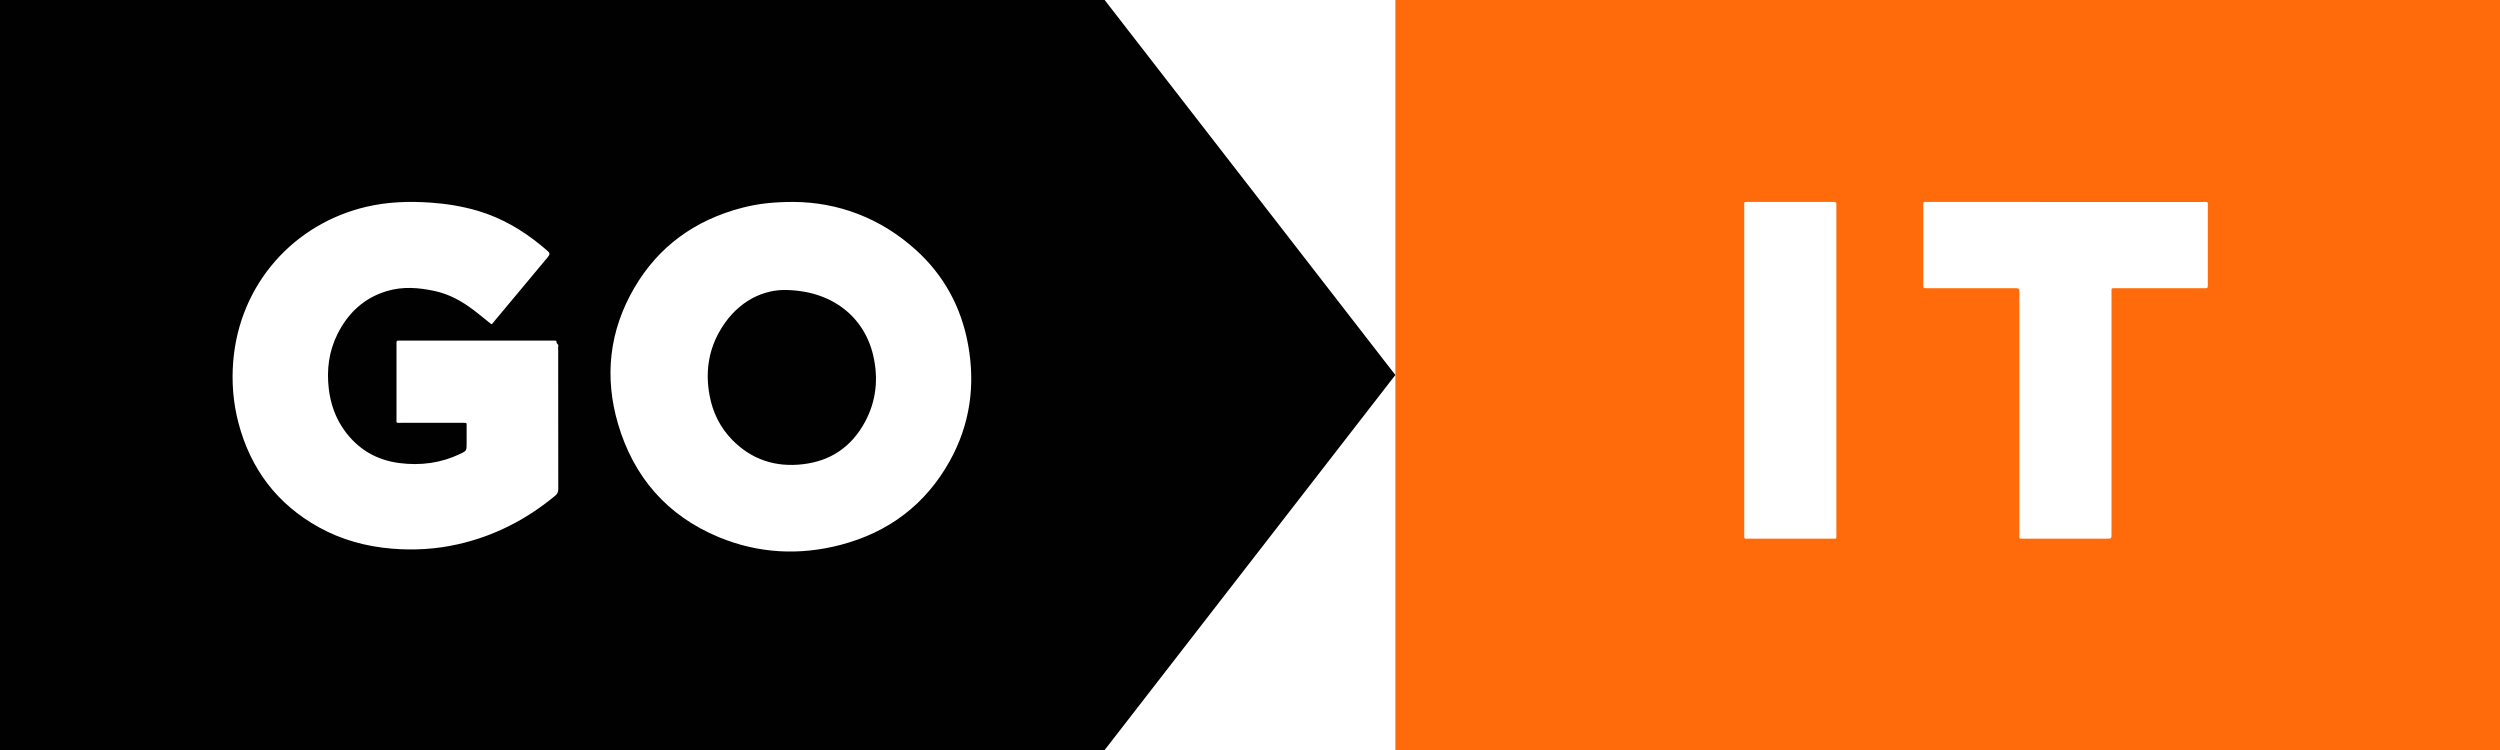
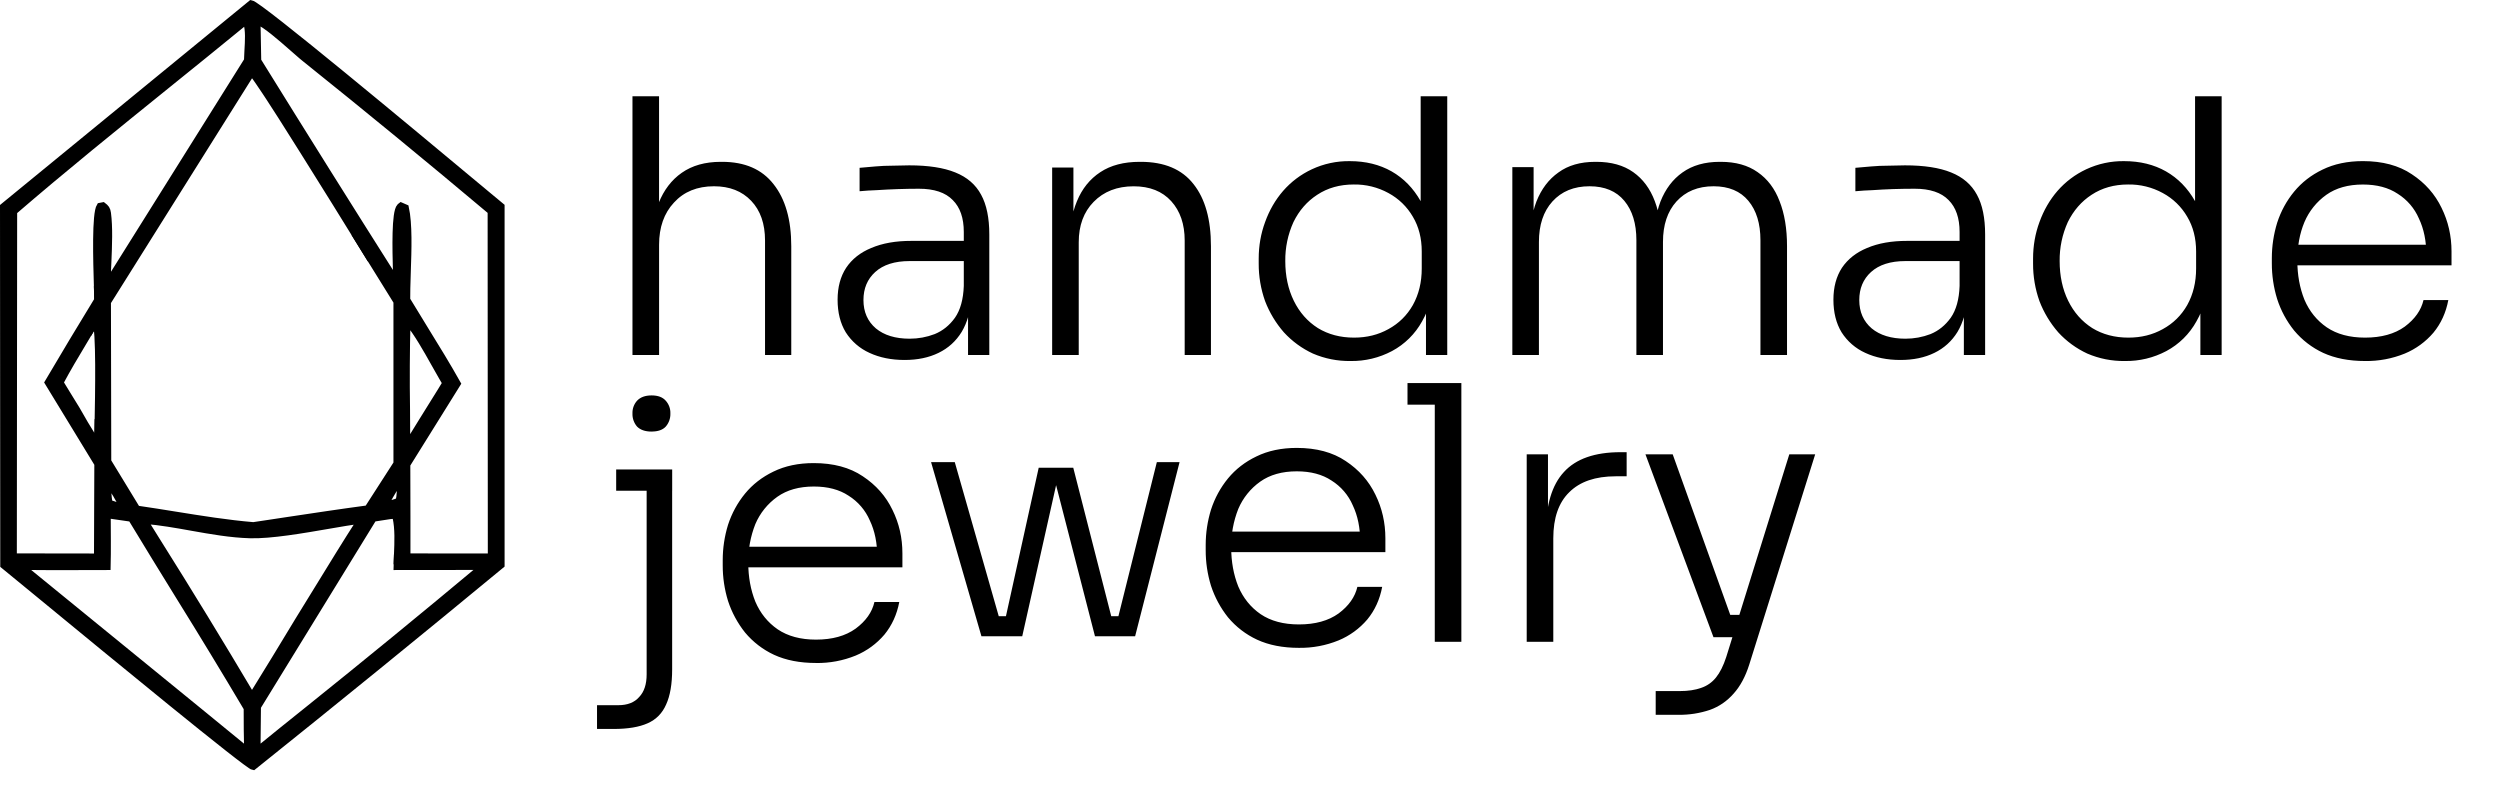
- <svg xmlns="http://www.w3.org/2000/svg" width="100" height="30" viewBox="0 0 100 30" fill="none">
-   <path fill-rule="evenodd" clip-rule="evenodd" d="M100 0H55.815V30H100V0ZM69.769 8.26V14.804V21.317C69.769 21.331 69.769 21.344 69.769 21.358L69.769 21.358V21.358C69.77 21.386 69.771 21.413 69.769 21.44C69.762 21.515 69.782 21.56 69.869 21.548C69.89 21.546 69.91 21.546 69.931 21.547C69.941 21.547 69.952 21.548 69.962 21.548C70.328 21.548 70.694 21.548 71.06 21.548H71.063C71.794 21.548 72.527 21.549 73.259 21.548C73.282 21.548 73.302 21.548 73.32 21.548C73.391 21.549 73.425 21.549 73.441 21.532C73.457 21.517 73.456 21.485 73.455 21.424V21.424C73.454 21.403 73.454 21.379 73.454 21.351V8.279C73.454 8.268 73.454 8.258 73.453 8.248C73.453 8.227 73.452 8.207 73.454 8.186C73.462 8.109 73.435 8.069 73.352 8.078C73.335 8.081 73.318 8.08 73.301 8.079L73.301 8.079C73.292 8.079 73.283 8.078 73.274 8.078C72.905 8.078 72.535 8.078 72.166 8.078H72.165H72.165C71.426 8.078 70.686 8.077 69.947 8.078C69.925 8.078 69.905 8.078 69.888 8.078C69.828 8.077 69.797 8.077 69.782 8.092C69.766 8.107 69.767 8.138 69.768 8.2C69.768 8.217 69.769 8.237 69.769 8.26ZM88.124 8.079H82.627C80.795 8.079 78.963 8.079 77.133 8.077L77.113 8.077L77.091 8.078C77.064 8.078 77.037 8.078 77.009 8.077C76.947 8.074 76.925 8.104 76.93 8.161C76.931 8.178 76.931 8.195 76.93 8.212C76.93 8.22 76.93 8.229 76.93 8.238V11.364L76.93 11.396C76.93 11.463 76.93 11.496 76.946 11.512C76.962 11.528 76.994 11.528 77.056 11.527L77.099 11.527H80.552C80.665 11.527 80.721 11.527 80.748 11.555C80.775 11.582 80.775 11.636 80.775 11.743V21.382C80.775 21.4 80.775 21.417 80.775 21.431V21.431C80.774 21.487 80.773 21.515 80.788 21.531C80.803 21.547 80.837 21.547 80.906 21.547L80.941 21.547H80.987H84.254C84.358 21.547 84.41 21.547 84.435 21.521C84.46 21.496 84.46 21.445 84.46 21.346V11.707C84.46 11.686 84.46 11.668 84.46 11.652C84.459 11.592 84.458 11.561 84.474 11.545C84.49 11.528 84.525 11.528 84.599 11.528L84.645 11.529H88.16C88.311 11.529 88.311 11.529 88.313 11.379V11.333V8.268C88.313 8.247 88.313 8.228 88.313 8.211V8.211C88.314 8.143 88.315 8.11 88.298 8.093C88.282 8.077 88.249 8.078 88.183 8.078C88.166 8.079 88.146 8.079 88.124 8.079Z" style="fill: rgb(255,107,10)" />
-   <path fill-rule="evenodd" clip-rule="evenodd" d="M44.186 0H0V30H44.186L55.814 15L44.186 0ZM19.455 12.808C19.522 12.862 19.589 12.916 19.657 12.971C19.702 12.944 19.73 12.906 19.756 12.87L19.756 12.87C19.763 12.862 19.769 12.854 19.775 12.846C20.013 12.563 20.25 12.278 20.487 11.993C20.962 11.425 21.436 10.857 21.91 10.287C22.005 10.173 22.002 10.12 21.893 10.028C21.808 9.954 21.721 9.882 21.633 9.809C20.88 9.193 20.053 8.713 19.117 8.434C18.491 8.249 17.852 8.148 17.201 8.103C16.353 8.046 15.512 8.074 14.679 8.266C11.761 8.938 9.584 11.352 9.329 14.448C9.261 15.283 9.326 16.11 9.539 16.921C10.026 18.759 11.082 20.166 12.759 21.093C13.672 21.598 14.662 21.865 15.702 21.948C16.583 22.019 17.455 21.965 18.316 21.771C19.772 21.443 21.058 20.78 22.203 19.833C22.294 19.758 22.331 19.683 22.331 19.562C22.328 18.089 22.328 16.614 22.328 15.14L22.328 14.035C22.328 14.016 22.327 13.997 22.326 13.977C22.323 13.934 22.32 13.891 22.331 13.852C22.345 13.806 22.32 13.78 22.296 13.755C22.277 13.734 22.257 13.713 22.26 13.682C22.266 13.632 22.232 13.624 22.192 13.624H22.084H16.046C16.034 13.624 16.022 13.624 16.01 13.625C15.986 13.625 15.961 13.626 15.938 13.624C15.876 13.618 15.856 13.649 15.86 13.706C15.862 13.729 15.862 13.754 15.861 13.778C15.861 13.79 15.86 13.802 15.86 13.813C15.86 14.137 15.86 14.46 15.86 14.784C15.86 15.43 15.859 16.077 15.86 16.724C15.86 16.751 15.86 16.774 15.859 16.794C15.858 16.853 15.857 16.883 15.872 16.899C15.888 16.915 15.921 16.915 15.99 16.914H15.99C16.007 16.914 16.026 16.913 16.048 16.913H18.479C18.5 16.913 18.519 16.913 18.536 16.913C18.603 16.912 18.636 16.912 18.652 16.928C18.666 16.943 18.666 16.973 18.665 17.032C18.665 17.052 18.664 17.076 18.665 17.105C18.666 17.245 18.665 17.385 18.665 17.525C18.665 17.595 18.665 17.666 18.665 17.736V17.741C18.665 18.03 18.665 18.032 18.403 18.158C17.636 18.524 16.826 18.629 15.99 18.524C15.061 18.409 14.318 17.97 13.773 17.211C13.418 16.716 13.225 16.159 13.152 15.558C13.061 14.791 13.154 14.054 13.502 13.357C13.922 12.521 14.556 11.921 15.469 11.645C16.108 11.451 16.755 11.502 17.396 11.642C17.977 11.768 18.483 12.052 18.95 12.407C19.12 12.536 19.286 12.671 19.455 12.808L19.455 12.808L19.455 12.808ZM36.654 10.014C35.222 8.711 33.516 8.091 31.752 8.077C30.938 8.078 30.329 8.144 29.683 8.312C27.81 8.8 26.343 9.848 25.369 11.52C24.369 13.236 24.166 15.076 24.725 16.969C25.351 19.085 26.684 20.625 28.746 21.483C30.331 22.14 31.972 22.228 33.627 21.794C35.55 21.29 37.025 20.177 37.991 18.44C38.805 16.975 39.023 15.404 38.72 13.764C38.447 12.29 37.766 11.027 36.654 10.014ZM28.745 13.322C29.369 12.172 30.366 11.62 31.334 11.599C33.297 11.594 34.581 12.698 34.931 14.229C35.143 15.152 35.049 16.048 34.595 16.886C34.061 17.87 33.228 18.443 32.107 18.57C31.023 18.695 30.076 18.389 29.304 17.61C28.808 17.11 28.509 16.502 28.383 15.815C28.221 14.945 28.321 14.103 28.745 13.322Z" style="fill: #010101" />
+ <svg xmlns="http://www.w3.org/2000/svg" width="79" height="25" fill="none">
+   <path fill="#000" fill-rule="evenodd" d="m15.096 5.896.013.011.138.115.11.092.488.405v11.338a667 667 0 0 1-7.843 6.378c-.167-.017-4.5-3.58-6.7-5.39l-.062-.051c-.564-.464-.979-.805-1.132-.929L.1 6.525 7.936.106c.255.036 5.147 4.113 7.16 5.791m-3.384 2.316-.009-.014-.001-.002-.012-.02c-1.288-2.084-3.544-5.733-3.737-5.872L3.406 9.549l.01 5.029.915 1.5q.6.087 1.209.188c.822.132 1.649.266 2.465.334l.493-.074.595-.09c.84-.127 1.68-.254 2.523-.366l.917-1.425v-5.11c-.11-.172-.416-.667-.82-1.323m1.16 1.93c.32.4.595.891.861 1.366q.115.206.23.405l.113.193-.152.25-.16.257q-.206.336-.417.67l-.484.785q0-.567-.006-1.134a68 68 0 0 1 .015-2.791m-3.628-8.62C8.868 1.19 8.407.785 8.13.667l.009.372q.01.438.016.877 2.166 3.496 4.369 6.97c0-.071-.004-.183-.008-.32v-.022c-.017-.652-.049-1.84.118-2.014l.014-.013.012-.01.013-.01.147.064c.113.515.086 1.32.061 2.036v.01l-.002.044c-.01.299-.018.58-.016.817q.29.484.59.966c.344.557.688 1.116 1.008 1.686l-1.595 2.561.004 1.642v1.264l2.645.001-.006-10.909a318 318 0 0 0-5.874-4.823l-.061-.05-.056-.047q-.124-.107-.274-.239M7.75.688l.038.032c.077.227.055.577.037.88a7 7 0 0 0-.014.307L3.397 8.951q.001-.164.008-.343L3.41 8.5l.01-.213c.022-.533.046-1.104-.013-1.552-.017-.125-.054-.17-.151-.244l-.103.02c-.154.24-.11 1.725-.086 2.534l.008.25.003.18q-.795 1.299-1.567 2.61l1.57 2.575-.006 1.473-.005 1.458-2.638-.004.01-10.9c1.572-1.355 3.192-2.663 4.81-3.97Q6.508 1.706 7.75.69M6.056 16.672c-.496-.089-.992-.177-1.485-.217l.381.612a219 219 0 0 1 3.01 4.926q.738-1.192 1.463-2.395.328-.528.652-1.059c.429-.7.858-1.4 1.302-2.09-.277.038-.605.095-.955.155-.868.15-1.867.323-2.52.305-.612-.017-1.23-.127-1.848-.237M3.4 16.278l.747.108q.753 1.244 1.52 2.482l.002.003.014.023A202 202 0 0 1 7.8 22.38a49 49 0 0 0 .014 1.333l-1.49-1.219L.703 17.91c.63.009 1.262.007 1.893.005l.8-.002c.014-.544.004-1.09.003-1.635m8.948.025-.028.002-.517.08-3.657 5.952-.014 1.373a184 184 0 0 1 1.598-1.29 355 355 0 0 0 5.507-4.51l-2.7.003q.004-.181.012-.374v-.011c.017-.398.035-.82-.045-1.182-.071-.054-.08-.053-.135-.046zM3.08 13.905l-.001.123-.391-.639a18 18 0 0 0-.537-.902l-.244-.399c.228-.428.478-.847.729-1.265l.191-.32.188-.32c.13.2.092 2.255.072 3.306zm9.098 2.037.067-.122c.12-.213.24-.428.394-.619.014.197 0 .465-.036.626a1.6 1.6 0 0 1-.425.115m-8.76-.673c.185.226.32.487.462.74-.052-.006-.076-.008-.1-.013-.045-.009-.088-.027-.325-.102a2.7 2.7 0 0 1-.036-.625" clip-rule="evenodd" />
+   <path stroke="#000" stroke-width=".2" d="m11.703 8.198.01.014c.404.656.71 1.15.82 1.322v5.111l-.917 1.425c-.842.112-1.683.24-2.523.366l-.595.09-.493.074c-.816-.068-1.643-.202-2.465-.334q-.608-.1-1.21-.188l-.914-1.5-.01-5.03 4.547-7.244m3.75 5.894-.001-.002-.012-.02c-1.288-2.084-3.544-5.733-3.737-5.872m3.75 5.894-1.102-1.781C9.411 4.5 8.098 2.408 7.953 2.304m4.57 6.583a798 798 0 0 1-4.368-6.97q-.006-.439-.016-.877L8.13.668c.277.118.738.523 1.114.853q.15.132.274.239l.056.047.061.05a318 318 0 0 1 5.874 4.823l.006 10.91-2.645-.002v-1.264l-.004-1.642 1.595-2.56c-.32-.571-.664-1.13-1.008-1.687a80 80 0 0 1-.59-.966m-.34-.582c0-.071-.003-.183-.007-.32m.008.32v-.003c0-.072-.004-.182-.008-.316m0 0v-.023c-.017-.652-.049-1.84.118-2.014l.014-.013.012-.01.013-.01.147.064c.113.515.086 1.32.061 2.036m0 0v.01l-.002.044c-.01.299-.018.58-.016.817m.018-.87-.004.139c-.009.267-.016.517-.014.731M3.78 15.996c.024.005.048.007.1.013-.143-.253-.277-.514-.461-.74-.014.196 0 .397.036.625m.325.102c-.045-.009-.088-.027-.325-.102m.325.102c-.044-.008-.086-.026-.317-.099q-.004 0-.008-.003m11.64-9.998.014.011.138.115.11.092.488.405v11.338a667 667 0 0 1-7.843 6.378c-.167-.017-4.5-3.58-6.7-5.39l-.062-.051c-.564-.464-.979-.805-1.132-.929L.1 6.525 7.936.106c.255.036 5.147 4.113 7.16 5.791Zm-2.223 4.247c.32.4.595.89.861 1.365q.115.206.23.405l.113.193-.152.25-.16.257q-.206.336-.417.67l-.484.785q0-.567-.006-1.134a68 68 0 0 1 .015-2.791ZM7.749.689l.038.032c.077.227.055.577.037.88a7 7 0 0 0-.014.307L3.397 8.951q.001-.164.008-.343L3.41 8.5l.01-.213c.022-.533.046-1.104-.013-1.552-.017-.125-.054-.17-.151-.244l-.103.02c-.154.24-.11 1.725-.086 2.534l.008.25.003.18q-.795 1.299-1.567 2.61l1.57 2.575-.006 1.473-.005 1.458-2.638-.004.01-10.9c1.572-1.355 3.192-2.663 4.81-3.97Q6.508 1.706 7.75.69ZM6.056 16.672c-.496-.089-.992-.177-1.485-.217l.381.612a219 219 0 0 1 3.01 4.926q.738-1.192 1.463-2.395.328-.528.652-1.059c.429-.7.858-1.4 1.302-2.09-.277.038-.605.095-.955.155-.868.15-1.867.323-2.52.305-.612-.017-1.23-.127-1.848-.237ZM3.4 16.278l.747.108q.753 1.244 1.52 2.482l.002.003.014.023A202 202 0 0 1 7.8 22.38a49 49 0 0 0 .014 1.333l-1.49-1.219L.703 17.91c.63.009 1.262.007 1.893.005l.8-.002c.014-.544.004-1.09.003-1.635Zm8.948.025-.028.002-.517.08-3.657 5.952-.014 1.373a184 184 0 0 1 1.598-1.29 355 355 0 0 0 5.507-4.51l-2.7.003q.004-.181.012-.374v-.011c.017-.398.035-.82-.045-1.182-.071-.054-.08-.053-.135-.046zM3.08 13.905l-.001.123-.391-.639a18 18 0 0 0-.537-.902l-.244-.399c.228-.428.478-.847.729-1.265l.191-.32.188-.32c.13.2.092 2.255.072 3.306zm9.098 2.037.067-.122c.12-.213.24-.428.394-.619.014.197 0 .465-.036.626a1.6 1.6 0 0 1-.425.115Z" />
+   <path fill="#000" fill-rule="evenodd" stroke="#000" stroke-width=".2" d="m11.712 8.212-.522-.844.513.83z" clip-rule="evenodd" />
+   <path fill="#000" fill-rule="evenodd" d="M12.523 8.887c0-.074-.003-.19-.007-.334v.008c.004.14.007.254.007.326" clip-rule="evenodd" />
+   <path stroke="#000" stroke-width=".2" d="M12.516 8.56v-.007zm0 0v.008c.004.134.007.244.007.316" />
+   <path fill="#000" fill-rule="evenodd" stroke="#000" stroke-width=".2" d="m3.408 8.53-.003.078zm-.33.944c-.001-.09-.006-.242-.012-.43l.007.25q.004.11.004.18Z" clip-rule="evenodd" />
+   <path fill="#000" fill-rule="evenodd" d="M12.538 17.836q.004-.15.01-.308v.01q-.006.153-.01.298" clip-rule="evenodd" />
+   <path stroke="#000" stroke-width=".2" d="M12.548 17.539v-.011q-.006.158-.01.308.004-.146.01-.297Zm0 0-.008.193-.002.097" />
+   <path fill="#000" fill-rule="evenodd" stroke="#000" stroke-width=".2" d="M3.015 10.184q-.112.192-.227.384l.04-.065zm.063 3.843c0-.128.007-.417.013-.782l-.004.244c-.005.248-.009.44-.009.538Z" clip-rule="evenodd" />
+   <path fill="#000" d="M52.32 22.588v-.75h.761q.393 0 .672-.1a1 1 0 0 0 .47-.326q.191-.234.326-.65l1.993-6.406h.818l-2.083 6.642q-.18.57-.493.918-.315.36-.75.516a3 3 0 0 1-.997.156zm1.926-2.452v-.706h1.064v.706zm-.1 0-2.15-5.78h.861l2.072 5.78zM48.244 20.281v-5.925h.672v2.476h-.067q0-1.3.571-1.916.57-.627 1.792-.627h.19v.762h-.347q-.962 0-1.467.504-.504.492-.504 1.456v3.27zM45.339 20.281v-8.176h.84v8.176zm-.862-7.493v-.683h1.702v.683zM41.045 20.472q-.762 0-1.321-.258a2.65 2.65 0 0 1-.919-.706 3.2 3.2 0 0 1-.537-.996 3.8 3.8 0 0 1-.168-1.132v-.156q0-.572.168-1.12.18-.55.537-.986.36-.437.896-.694.55-.27 1.277-.27.93 0 1.546.415.627.414.94 1.064.314.639.314 1.378v.437H38.48v-.65h4.716l-.213.325q0-.66-.235-1.154a1.73 1.73 0 0 0-.672-.784q-.437-.291-1.098-.291-.695 0-1.154.325a2.03 2.03 0 0 0-.694.862 3.2 3.2 0 0 0-.224 1.221q0 .672.224 1.232.235.549.706.874.48.324 1.21.324.771 0 1.254-.347.481-.359.593-.84h.784q-.112.594-.47 1.03a2.4 2.4 0 0 1-.907.661 3.2 3.2 0 0 1-1.255.236M25.784 20.95q-.762 0-1.322-.257a2.65 2.65 0 0 1-.918-.705 3.2 3.2 0 0 1-.538-.997 3.8 3.8 0 0 1-.168-1.131v-.157q0-.57.168-1.12.18-.548.538-.986.358-.435.895-.694.55-.27 1.277-.269.93 0 1.546.415.628.414.94 1.064.315.637.314 1.377v.437H23.22v-.65h4.715l-.213.325q0-.66-.235-1.154a1.73 1.73 0 0 0-.672-.784q-.437-.29-1.098-.29-.694 0-1.153.324a2.03 2.03 0 0 0-.695.863 3.2 3.2 0 0 0-.224 1.22q0 .672.224 1.232.235.549.706.874.481.325 1.21.325.772 0 1.254-.348.482-.357.593-.84h.785q-.113.594-.47 1.03a2.4 2.4 0 0 1-.908.662 3.2 3.2 0 0 1-1.255.235M18.866 23.034v-.75h.672q.436 0 .66-.258.236-.246.236-.717v-6.473h.806v6.317q0 .694-.19 1.108-.18.415-.583.594-.402.18-1.075.18zm.605-7.526v-.672h1.77v.672zm1.12-1.87q-.303 0-.46-.158a.6.6 0 0 1-.145-.414.57.57 0 0 1 .145-.403q.157-.168.46-.168.302 0 .447.168a.57.57 0 0 1 .146.403.6.6 0 0 1-.146.414q-.145.157-.448.157M74.735 11.408q-.761 0-1.322-.257a2.65 2.65 0 0 1-.918-.706 3.1 3.1 0 0 1-.537-.997 3.8 3.8 0 0 1-.168-1.13V8.16q0-.57.168-1.12.178-.549.537-.985.36-.437.896-.695.55-.269 1.277-.269.93 0 1.545.415.628.413.941 1.064.314.638.314 1.377v.437H72.17v-.65h4.715l-.212.325q0-.66-.235-1.153a1.73 1.73 0 0 0-.672-.784q-.437-.291-1.098-.291-.695 0-1.154.324a2.03 2.03 0 0 0-.694.863q-.225.537-.224 1.22 0 .673.224 1.233.235.549.706.873.48.325 1.21.325.771 0 1.254-.347.481-.359.593-.84h.784q-.112.595-.47 1.03a2.4 2.4 0 0 1-.907.661 3.2 3.2 0 0 1-1.255.235M67.146 11.408a2.9 2.9 0 0 1-1.187-.235 2.9 2.9 0 0 1-.919-.672 3.3 3.3 0 0 1-.593-.985 3.5 3.5 0 0 1-.202-1.188v-.156q0-.606.202-1.154.202-.56.57-.986.382-.436.908-.683a2.74 2.74 0 0 1 1.199-.257q.75 0 1.321.324.57.325.919.941.346.605.37 1.49l-.37-.695v-4.11h.84v8.176h-.672V8.586h.268q-.022.93-.392 1.568a2.35 2.35 0 0 1-.952.94 2.7 2.7 0 0 1-1.31.314m.112-.739q.605 0 1.086-.269.493-.269.773-.761.28-.504.28-1.154v-.537q0-.628-.28-1.098a1.97 1.97 0 0 0-.773-.75 2.2 2.2 0 0 0-1.097-.27q-.66 0-1.154.326-.48.313-.75.862a2.9 2.9 0 0 0-.258 1.232q0 .705.269 1.254.27.55.761.863.493.302 1.143.302M62.058 11.218v-1.78h-.135V7.331q0-.662-.347-1.008-.347-.36-1.075-.359-.336 0-.683.011-.335.012-.65.034a9 9 0 0 0-.538.034v-.74l.504-.044q.258-.023.527-.023.28-.01.537-.011.907 0 1.456.224.56.224.818.706.258.47.258 1.254v3.808zm-2.005.157q-.627 0-1.109-.224a1.73 1.73 0 0 1-.75-.65q-.258-.426-.258-1.03 0-.594.269-1.008.28-.415.795-.627.527-.225 1.266-.224h1.736v.638H60.21q-.705 0-1.087.347-.37.337-.37.885 0 .56.393.896.392.324 1.064.325.414 0 .795-.146.38-.156.638-.515.258-.369.28-1.008l.247.347q-.045.66-.314 1.109-.27.437-.728.66-.459.225-1.075.225M47.79 11.218V5.282h.672V7.78h-.135q0-.819.224-1.412.235-.593.695-.918.459-.336 1.164-.336h.034q.706 0 1.165.325.46.324.683.918t.224 1.423h-.269q0-.819.224-1.412.235-.593.695-.918.47-.336 1.176-.336h.033q.706 0 1.165.325.47.324.694.918.236.594.236 1.423v3.438h-.84V7.589q0-.784-.381-1.243t-1.098-.46q-.74 0-1.176.482-.425.471-.425 1.277v3.573h-.84V7.589q0-.784-.381-1.243t-1.098-.46q-.74 0-1.176.482-.425.471-.425 1.277v3.573zM42.676 11.408a2.9 2.9 0 0 1-1.187-.235 2.9 2.9 0 0 1-.919-.672 3.3 3.3 0 0 1-.593-.985 3.5 3.5 0 0 1-.202-1.188v-.156q0-.606.202-1.154.201-.56.57-.986.382-.436.908-.683a2.74 2.74 0 0 1 1.198-.257q.75 0 1.322.324.57.325.918.941.348.605.37 1.49l-.37-.695v-4.11h.84v8.176h-.672V8.586h.27q-.024.93-.393 1.568a2.35 2.35 0 0 1-.952.94 2.7 2.7 0 0 1-1.31.314m.112-.739q.605 0 1.086-.269.493-.269.773-.761.28-.504.28-1.154v-.537q0-.628-.28-1.098a1.97 1.97 0 0 0-.773-.75 2.2 2.2 0 0 0-1.098-.27q-.66 0-1.153.326-.481.313-.75.862a2.9 2.9 0 0 0-.258 1.232q0 .705.269 1.254.269.55.761.863.494.302 1.143.302M33.248 11.218V5.293h.672V7.78h-.134q0-.83.246-1.423.245-.594.74-.918.492-.325 1.242-.325h.034q1.12 0 1.669.706.549.693.549 1.96v3.438h-.83V7.6q0-.773-.425-1.243-.426-.47-1.187-.47-.784 0-1.266.493-.47.48-.47 1.276v3.562zM30.59 11.218v-1.78h-.134V7.331q0-.662-.348-1.008-.347-.36-1.075-.359a21 21 0 0 0-1.333.045 9 9 0 0 0-.537.034v-.74q.246-.023.504-.044.257-.023.526-.023.28-.01.538-.011.906 0 1.456.224.56.224.817.706.258.47.258 1.254v3.808zm-2.005.157q-.627 0-1.109-.224a1.73 1.73 0 0 1-.75-.65q-.258-.426-.258-1.03 0-.594.27-1.008.278-.415.794-.627.526-.225 1.266-.224h1.736v.638h-1.792q-.705 0-1.087.347-.37.337-.37.885 0 .56.393.896.392.324 1.064.325.414 0 .795-.146.381-.156.639-.515.257-.369.28-1.008l.246.347q-.045.66-.314 1.109-.269.437-.728.66-.459.225-1.075.225M19.986 11.218V3.042h.84v4.626l-.246.19q0-.829.235-1.445.246-.615.728-.952.494-.347 1.232-.347h.045q1.075 0 1.624.706.56.705.56 1.96v3.438h-.829V7.6q0-.795-.437-1.254-.436-.46-1.176-.46-.795 0-1.265.516-.47.504-.47 1.333v3.483zM31.648 20.105l1.175-5.325h1.092l1.362 5.325h-.676l-1.362-5.293h.25l-1.186 5.293zm-.448 0v-.634h.947v.634zm-.187 0-1.591-5.501h.749l1.57 5.501zm3.765 0v-.634h.925v.634zm.406 0 1.372-5.501h.718l-1.404 5.501z" />
</svg>
